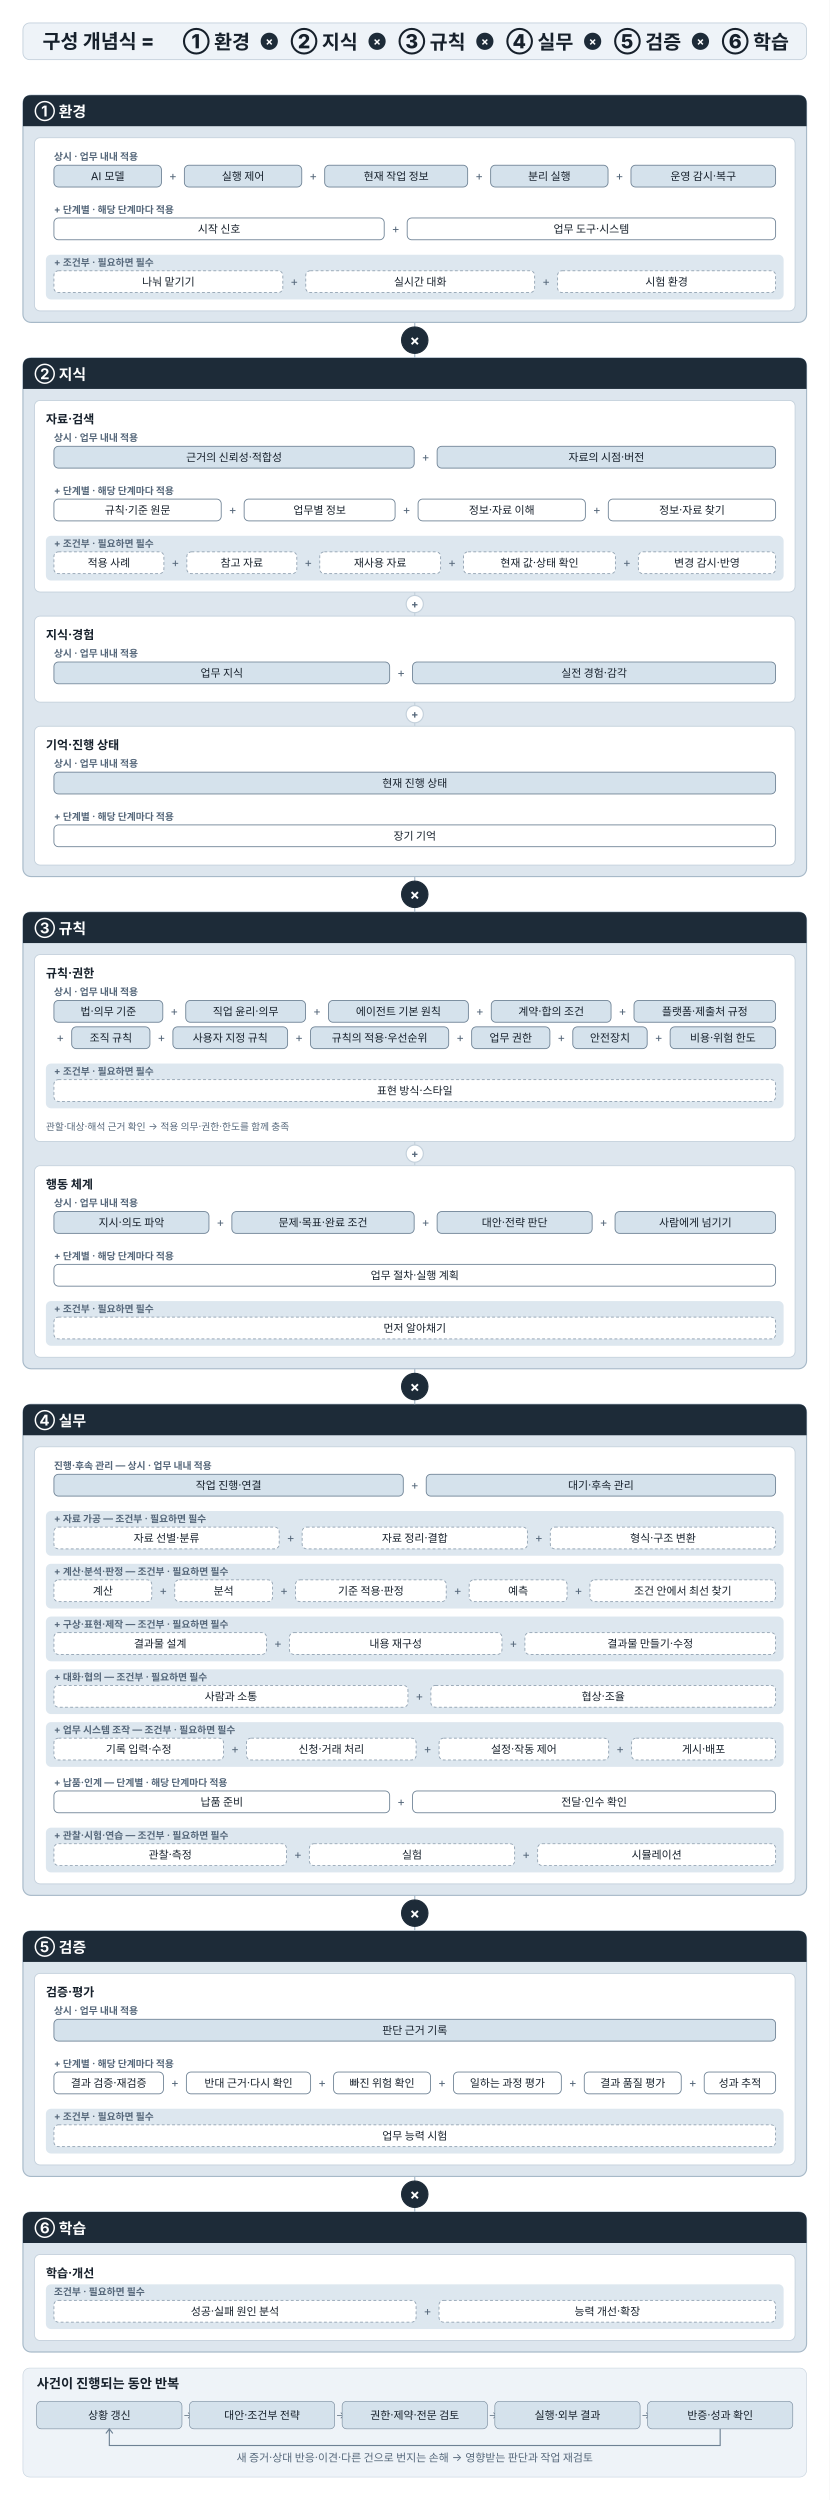
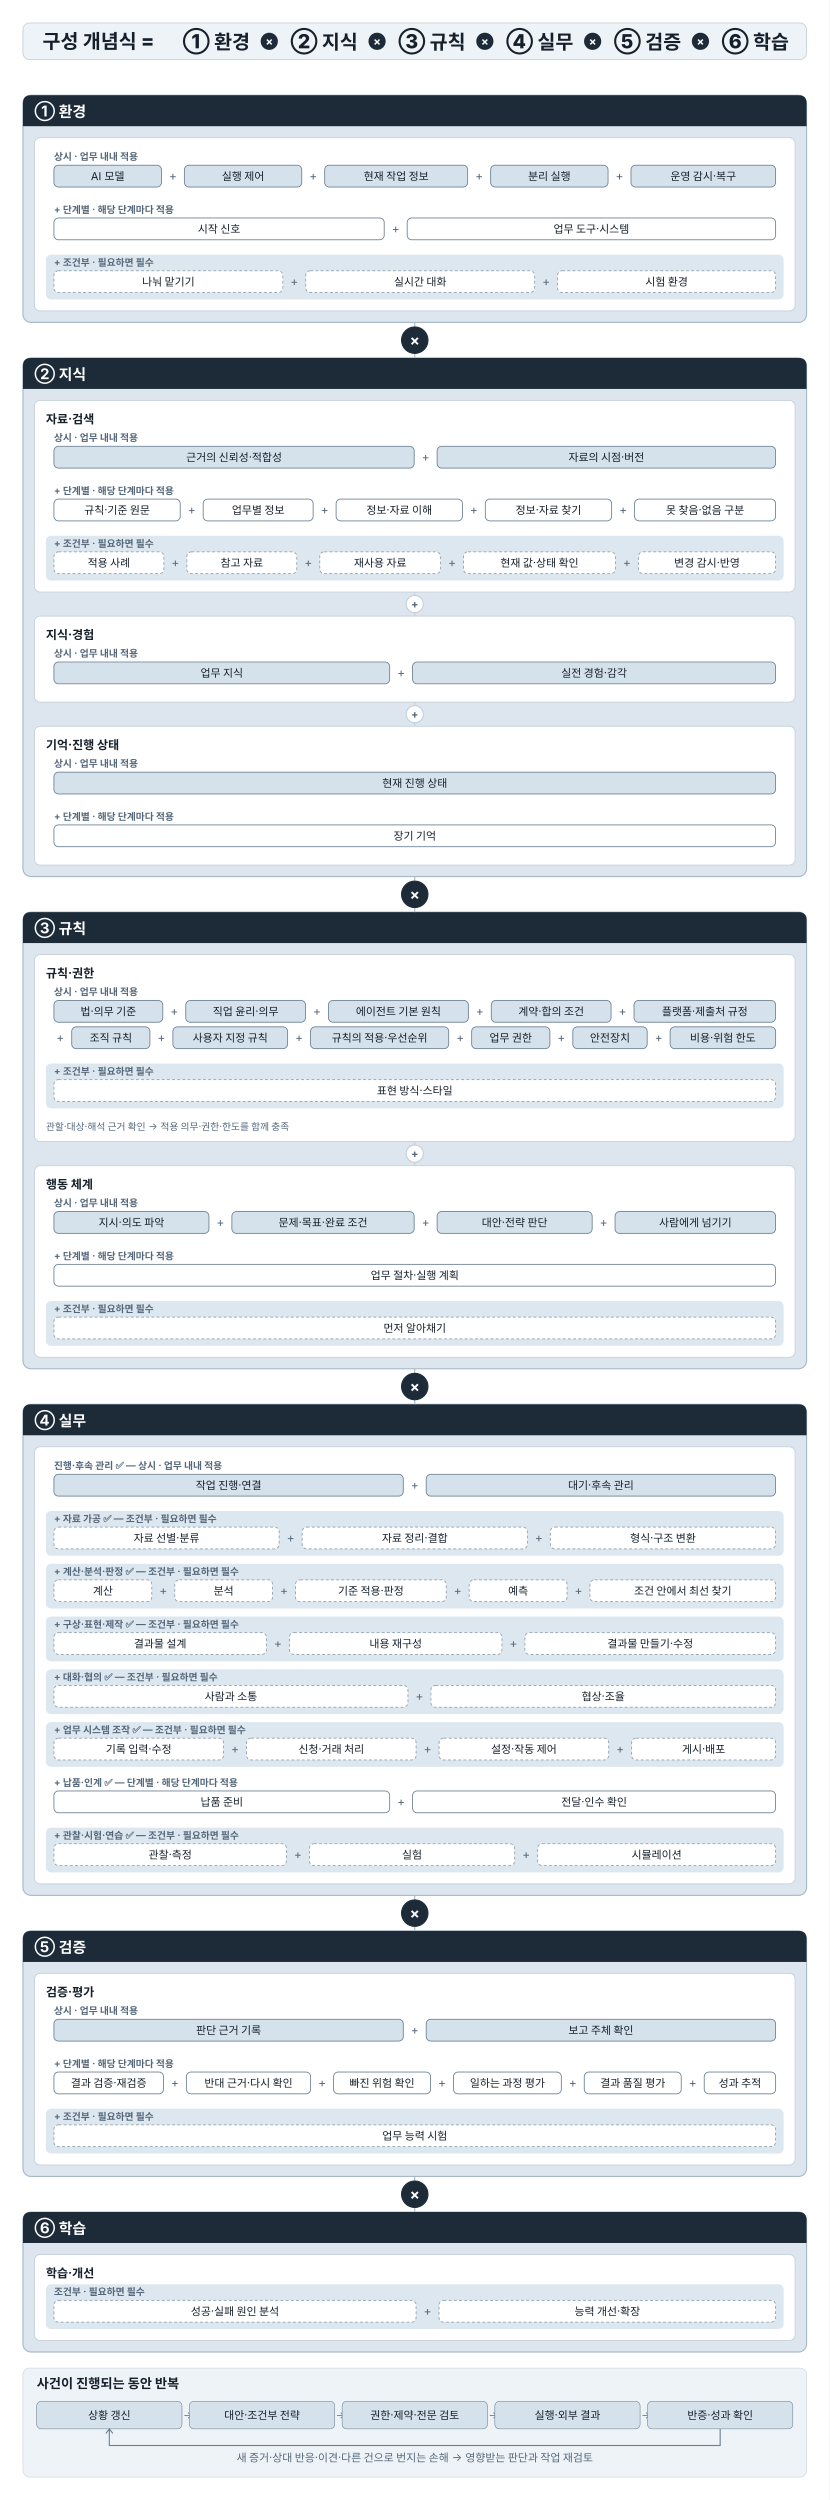
<svg xmlns="http://www.w3.org/2000/svg" viewBox="0 0 1446 4358" width="1446" height="4358" font-family="-apple-system, 'Apple SD Gothic Neo', 'Noto Sans KR', sans-serif" role="img" aria-labelledby="formula-title formula-desc">
  <rect width="1446" height="4358" fill="#ffffff" />
  <rect x="40" y="40" width="1366" height="64" rx="12" fill="#eef3f8" stroke="#c3d0db" stroke-width="1.5" />
  <text x="74.1" y="84.2" font-size="34" font-weight="800" fill="#16202b">구성 개념식  =</text>
  <text x="318.5" y="84.2" font-size="34" font-weight="800" fill="#16202b">① 환경</text>
  <circle cx="469.4" cy="72.0" r="15" fill="#1d2b38" />
  <text x="469.4" y="79.0" text-anchor="middle" font-size="20" font-weight="700" fill="#ffffff">×</text>
  <text x="506.4" y="84.2" font-size="34" font-weight="800" fill="#16202b">② 지식</text>
  <circle cx="657.3" cy="72.0" r="15" fill="#1d2b38" />
  <text x="657.3" y="79.0" text-anchor="middle" font-size="20" font-weight="700" fill="#ffffff">×</text>
  <text x="694.3" y="84.2" font-size="34" font-weight="800" fill="#16202b">③ 규칙</text>
  <circle cx="845.2" cy="72.0" r="15" fill="#1d2b38" />
  <text x="845.2" y="79.0" text-anchor="middle" font-size="20" font-weight="700" fill="#ffffff">×</text>
  <text x="882.2" y="84.2" font-size="34" font-weight="800" fill="#16202b">④ 실무</text>
  <circle cx="1033.1" cy="72.0" r="15" fill="#1d2b38" />
  <text x="1033.1" y="79.0" text-anchor="middle" font-size="20" font-weight="700" fill="#ffffff">×</text>
  <text x="1070.1" y="84.2" font-size="34" font-weight="800" fill="#16202b">⑤ 검증</text>
  <circle cx="1221.0" cy="72.0" r="15" fill="#1d2b38" />
  <text x="1221.0" y="79.0" text-anchor="middle" font-size="20" font-weight="700" fill="#ffffff">×</text>
  <text x="1258.0" y="84.2" font-size="34" font-weight="800" fill="#16202b">⑥ 학습</text>
  <rect x="40" y="166" width="1366" height="396" rx="14" fill="#dde6ee" stroke="#a7b9c8" stroke-width="2" />
  <path d="M40,220 L40,180 q0,-14 14,-14 L1392,166 q14,0 14,14 L1406,220 Z" fill="#1d2b38" />
  <text x="60" y="203.0" font-size="26" font-weight="700" fill="#ffffff">①  환경</text>
  <rect x="60" y="240" width="1326" height="302" rx="10" fill="#ffffff" stroke="#c3d0db" stroke-width="1.5" />
  <text x="94" y="279" font-size="17" font-weight="700" fill="#55677a">상시 · 업무 내내 적용</text>
  <g data-material="AI 모델" data-system="환경" data-subgroup="" data-usage="상시" data-responsibilities="M01">
    <rect x="94" y="288" width="187.42" height="38" rx="8" fill="#d5e2ec" stroke="#6d8194" stroke-width="1.5" />
    <text x="187.7" y="314.0" text-anchor="middle" font-size="19" fill="#16202b">AI 모델</text>
  </g>
  <text x="301.4" y="314.0" text-anchor="middle" font-size="21" fill="#55677a">+</text>
  <g data-material="실행 제어" data-system="환경" data-subgroup="" data-usage="상시" data-responsibilities="M02">
    <rect x="321.4" y="288" width="204.62" height="38" rx="8" fill="#d5e2ec" stroke="#6d8194" stroke-width="1.5" />
    <text x="423.7" y="314.0" text-anchor="middle" font-size="19" fill="#16202b">실행 제어</text>
  </g>
  <text x="546.0" y="314.0" text-anchor="middle" font-size="21" fill="#55677a">+</text>
  <g data-material="현재 작업 정보" data-system="환경" data-subgroup="" data-usage="상시" data-responsibilities="M05">
    <rect x="566.0" y="288" width="249.22" height="38" rx="8" fill="#d5e2ec" stroke="#6d8194" stroke-width="1.5" />
    <text x="690.6" y="314.0" text-anchor="middle" font-size="19" fill="#16202b">현재 작업 정보</text>
  </g>
  <text x="835.3" y="314.0" text-anchor="middle" font-size="21" fill="#55677a">+</text>
  <g data-material="분리 실행" data-system="환경" data-subgroup="" data-usage="상시" data-responsibilities="M10">
    <rect x="855.3" y="288" width="204.62" height="38" rx="8" fill="#d5e2ec" stroke="#6d8194" stroke-width="1.5" />
    <text x="957.6" y="314.0" text-anchor="middle" font-size="19" fill="#16202b">분리 실행</text>
  </g>
  <text x="1079.9" y="314.0" text-anchor="middle" font-size="21" fill="#55677a">+</text>
  <g data-material="운영 감시·복구" data-system="환경" data-subgroup="" data-usage="상시" data-responsibilities="M57">
    <rect x="1099.9" y="288" width="252.12" height="38" rx="8" fill="#d5e2ec" stroke="#6d8194" stroke-width="1.5" />
    <text x="1225.9" y="314.0" text-anchor="middle" font-size="19" fill="#16202b">운영 감시·복구</text>
  </g>
  <text x="94" y="371" font-size="17" font-weight="700" fill="#55677a">+ 단계별 · 해당 단계마다 적용</text>
  <g data-material="시작 신호" data-system="환경" data-subgroup="" data-usage="단계별" data-responsibilities="M06">
    <rect x="94" y="380" width="575.75" height="38" rx="8" fill="#ffffff" stroke="#6d8194" stroke-width="1.5" />
    <text x="381.9" y="406.0" text-anchor="middle" font-size="19" fill="#16202b">시작 신호</text>
  </g>
  <text x="689.8" y="406.0" text-anchor="middle" font-size="21" fill="#55677a">+</text>
  <g data-material="업무 도구·시스템" data-system="환경" data-subgroup="" data-usage="단계별" data-responsibilities="M10">
    <rect x="709.8" y="380" width="642.25" height="38" rx="8" fill="#ffffff" stroke="#6d8194" stroke-width="1.5" />
    <text x="1030.9" y="406.0" text-anchor="middle" font-size="19" fill="#16202b">업무 도구·시스템</text>
  </g>
  <rect x="80" y="444" width="1286" height="78" rx="9" fill="#dde7ef" />
  <text x="94" y="463" font-size="17" font-weight="700" fill="#55677a">+ 조건부 · 필요하면 필수</text>
  <g data-material="나눠 맡기기" data-system="환경" data-subgroup="" data-usage="조건부" data-responsibilities="M04">
    <rect x="94" y="472" width="399.0" height="38" rx="8" fill="#ffffff" stroke="#8fa0b0" stroke-width="1.5" stroke-dasharray="5 4" />
    <text x="293.5" y="498.0" text-anchor="middle" font-size="19" fill="#16202b">나눠 맡기기</text>
  </g>
  <text x="513.0" y="498.0" text-anchor="middle" font-size="21" fill="#55677a">+</text>
  <g data-material="실시간 대화" data-system="환경" data-subgroup="" data-usage="조건부" data-responsibilities="M08">
    <rect x="533.0" y="472" width="399.0" height="38" rx="8" fill="#ffffff" stroke="#8fa0b0" stroke-width="1.5" stroke-dasharray="5 4" />
    <text x="732.5" y="498.0" text-anchor="middle" font-size="19" fill="#16202b">실시간 대화</text>
  </g>
  <text x="952.0" y="498.0" text-anchor="middle" font-size="21" fill="#55677a">+</text>
  <g data-material="시험 환경" data-system="환경" data-subgroup="" data-usage="조건부" data-responsibilities="M11">
    <rect x="972.0" y="472" width="380.0" height="38" rx="8" fill="#ffffff" stroke="#8fa0b0" stroke-width="1.5" stroke-dasharray="5 4" />
    <text x="1162.0" y="498.0" text-anchor="middle" font-size="19" fill="#16202b">시험 환경</text>
  </g>
  <rect x="40" y="624" width="1366" height="904" rx="14" fill="#dde6ee" stroke="#a7b9c8" stroke-width="2" />
  <path d="M40,678 L40,638 q0,-14 14,-14 L1392,624 q14,0 14,14 L1406,678 Z" fill="#1d2b38" />
  <text x="60" y="661.0" font-size="26" font-weight="700" fill="#ffffff">②  지식</text>
  <rect x="60" y="698" width="1326" height="334" rx="10" fill="#ffffff" stroke="#c3d0db" stroke-width="1.5" />
  <text x="80" y="738" font-size="21" font-weight="700" fill="#16202b">자료·검색</text>
  <text x="94" y="769" font-size="17" font-weight="700" fill="#55677a">상시 · 업무 내내 적용</text>
  <g data-material="근거의 신뢰성·적합성" data-system="자료·검색" data-subgroup="" data-usage="상시" data-responsibilities="M18">
    <rect x="94" y="778" width="628.0" height="38" rx="8" fill="#d5e2ec" stroke="#6d8194" stroke-width="1.5" />
    <text x="408.0" y="804.0" text-anchor="middle" font-size="19" fill="#16202b">근거의 신뢰성·적합성</text>
  </g>
  <text x="742.0" y="804.0" text-anchor="middle" font-size="21" fill="#55677a">+</text>
  <g data-material="자료의 시점·버전" data-system="자료·검색" data-subgroup="" data-usage="상시" data-responsibilities="M18">
    <rect x="762.0" y="778" width="590.0" height="38" rx="8" fill="#d5e2ec" stroke="#6d8194" stroke-width="1.5" />
    <text x="1057.0" y="804.0" text-anchor="middle" font-size="19" fill="#16202b">자료의 시점·버전</text>
  </g>
  <text x="94" y="861" font-size="17" font-weight="700" fill="#55677a">+ 단계별 · 해당 단계마다 적용</text>
  <g data-material="규칙·기준 원문" data-system="자료·검색" data-subgroup="" data-usage="단계별" data-responsibilities="M12 M13">
-     <rect x="94" y="870" width="291.625" height="38" rx="8" fill="#ffffff" stroke="#6d8194" stroke-width="1.5" />
-     <text x="239.8" y="896.0" text-anchor="middle" font-size="19" fill="#16202b">규칙·기준 원문</text>
-   </g>
-   <text x="405.6" y="896.0" text-anchor="middle" font-size="21" fill="#55677a">+</text>
+     <rect x="94" y="870" width="220.18" height="38" rx="8" fill="#ffffff" stroke="#6d8194" stroke-width="1.5" />
+     <text x="204.1" y="896.0" text-anchor="middle" font-size="19" fill="#16202b">규칙·기준 원문</text>
+   </g>
+   <text x="334.2" y="896.0" text-anchor="middle" font-size="21" fill="#55677a">+</text>
  <g data-material="업무별 정보" data-system="자료·검색" data-subgroup="" data-usage="단계별" data-responsibilities="M17">
-     <rect x="425.6" y="870" width="263.125" height="38" rx="8" fill="#ffffff" stroke="#6d8194" stroke-width="1.5" />
-     <text x="557.2" y="896.0" text-anchor="middle" font-size="19" fill="#16202b">업무별 정보</text>
-   </g>
-   <text x="708.8" y="896.0" text-anchor="middle" font-size="21" fill="#55677a">+</text>
+     <rect x="354.2" y="870" width="191.68" height="38" rx="8" fill="#ffffff" stroke="#6d8194" stroke-width="1.5" />
+     <text x="450.0" y="896.0" text-anchor="middle" font-size="19" fill="#16202b">업무별 정보</text>
+   </g>
+   <text x="565.9" y="896.0" text-anchor="middle" font-size="21" fill="#55677a">+</text>
  <g data-material="정보·자료 이해" data-system="자료·검색" data-subgroup="" data-usage="단계별" data-responsibilities="M07">
-     <rect x="728.8" y="870" width="291.625" height="38" rx="8" fill="#ffffff" stroke="#6d8194" stroke-width="1.5" />
-     <text x="874.6" y="896.0" text-anchor="middle" font-size="19" fill="#16202b">정보·자료 이해</text>
-   </g>
-   <text x="1040.4" y="896.0" text-anchor="middle" font-size="21" fill="#55677a">+</text>
+     <rect x="585.9" y="870" width="220.18" height="38" rx="8" fill="#ffffff" stroke="#6d8194" stroke-width="1.5" />
+     <text x="695.9" y="896.0" text-anchor="middle" font-size="19" fill="#16202b">정보·자료 이해</text>
+   </g>
+   <text x="826.0" y="896.0" text-anchor="middle" font-size="21" fill="#55677a">+</text>
  <g data-material="정보·자료 찾기" data-system="자료·검색" data-subgroup="" data-usage="단계별" data-responsibilities="M19">
-     <rect x="1060.4" y="870" width="291.625" height="38" rx="8" fill="#ffffff" stroke="#6d8194" stroke-width="1.5" />
-     <text x="1206.2" y="896.0" text-anchor="middle" font-size="19" fill="#16202b">정보·자료 찾기</text>
+     <rect x="846.0" y="870" width="220.18" height="38" rx="8" fill="#ffffff" stroke="#6d8194" stroke-width="1.5" />
+     <text x="956.1" y="896.0" text-anchor="middle" font-size="19" fill="#16202b">정보·자료 찾기</text>
+   </g>
+   <text x="1086.2" y="896.0" text-anchor="middle" font-size="21" fill="#55677a">+</text>
+   <g data-material="못 찾음·없음 구분" data-system="자료·검색" data-subgroup="" data-usage="단계별" data-responsibilities="M19 M18">
+     <rect x="1106.2" y="870" width="245.78" height="38" rx="8" fill="#ffffff" stroke="#6d8194" stroke-width="1.5" />
+     <text x="1229.1" y="896.0" text-anchor="middle" font-size="19" fill="#16202b">못 찾음·없음 구분</text>
  </g>
  <rect x="80" y="934" width="1286" height="78" rx="9" fill="#dde7ef" />
  <text x="94" y="953" font-size="17" font-weight="700" fill="#55677a">+ 조건부 · 필요하면 필수</text>
  <g data-material="적용 사례" data-system="자료·검색" data-subgroup="" data-usage="조건부" data-responsibilities="M14">
    <rect x="94" y="962" width="191.68" height="38" rx="8" fill="#ffffff" stroke="#8fa0b0" stroke-width="1.5" stroke-dasharray="5 4" />
    <text x="189.8" y="988.0" text-anchor="middle" font-size="19" fill="#16202b">적용 사례</text>
  </g>
  <text x="305.7" y="988.0" text-anchor="middle" font-size="21" fill="#55677a">+</text>
  <g data-material="참고 자료" data-system="자료·검색" data-subgroup="" data-usage="조건부" data-responsibilities="M15">
    <rect x="325.7" y="962" width="191.68" height="38" rx="8" fill="#ffffff" stroke="#8fa0b0" stroke-width="1.5" stroke-dasharray="5 4" />
    <text x="421.5" y="988.0" text-anchor="middle" font-size="19" fill="#16202b">참고 자료</text>
  </g>
  <text x="537.4" y="988.0" text-anchor="middle" font-size="21" fill="#55677a">+</text>
  <g data-material="재사용 자료" data-system="자료·검색" data-subgroup="" data-usage="조건부" data-responsibilities="M55">
    <rect x="557.4" y="962" width="210.68" height="38" rx="8" fill="#ffffff" stroke="#8fa0b0" stroke-width="1.5" stroke-dasharray="5 4" />
    <text x="662.7" y="988.0" text-anchor="middle" font-size="19" fill="#16202b">재사용 자료</text>
  </g>
  <text x="788.0" y="988.0" text-anchor="middle" font-size="21" fill="#55677a">+</text>
  <g data-material="현재 값·상태 확인" data-system="자료·검색" data-subgroup="" data-usage="조건부" data-responsibilities="M16">
    <rect x="808.0" y="962" width="264.78" height="38" rx="8" fill="#ffffff" stroke="#8fa0b0" stroke-width="1.5" stroke-dasharray="5 4" />
    <text x="940.4" y="988.0" text-anchor="middle" font-size="19" fill="#16202b">현재 값·상태 확인</text>
  </g>
  <text x="1092.8" y="988.0" text-anchor="middle" font-size="21" fill="#55677a">+</text>
  <g data-material="변경 감시·반영" data-system="자료·검색" data-subgroup="" data-usage="조건부" data-responsibilities="M20">
    <rect x="1112.8" y="962" width="239.18" height="38" rx="8" fill="#ffffff" stroke="#8fa0b0" stroke-width="1.5" stroke-dasharray="5 4" />
    <text x="1232.4" y="988.0" text-anchor="middle" font-size="19" fill="#16202b">변경 감시·반영</text>
  </g>
  <path d="M723.0,1032 L723.0,1074" stroke="#c3d0db" stroke-width="2" />
  <circle cx="723.0" cy="1053.0" r="15" fill="#ffffff" stroke="#c3d0db" stroke-width="2" />
  <text x="723.0" y="1059.7" text-anchor="middle" font-size="19" font-weight="700" fill="#55677a">+</text>
  <rect x="60" y="1074" width="1326" height="150" rx="10" fill="#ffffff" stroke="#c3d0db" stroke-width="1.5" />
  <text x="80" y="1114" font-size="21" font-weight="700" fill="#16202b">지식·경험</text>
  <text x="94" y="1145" font-size="17" font-weight="700" fill="#55677a">상시 · 업무 내내 적용</text>
  <g data-material="업무 지식" data-system="지식·경험" data-subgroup="" data-usage="상시" data-responsibilities="M21">
    <rect x="94" y="1154" width="585.25" height="38" rx="8" fill="#d5e2ec" stroke="#6d8194" stroke-width="1.5" />
    <text x="386.6" y="1180.0" text-anchor="middle" font-size="19" fill="#16202b">업무 지식</text>
  </g>
  <text x="699.2" y="1180.0" text-anchor="middle" font-size="21" fill="#55677a">+</text>
  <g data-material="실전 경험·감각" data-system="지식·경험" data-subgroup="" data-usage="상시" data-responsibilities="M22">
    <rect x="719.2" y="1154" width="632.75" height="38" rx="8" fill="#d5e2ec" stroke="#6d8194" stroke-width="1.5" />
    <text x="1035.6" y="1180.0" text-anchor="middle" font-size="19" fill="#16202b">실전 경험·감각</text>
  </g>
  <path d="M723.0,1224 L723.0,1266" stroke="#c3d0db" stroke-width="2" />
  <circle cx="723.0" cy="1245.0" r="15" fill="#ffffff" stroke="#c3d0db" stroke-width="2" />
  <text x="723.0" y="1251.7" text-anchor="middle" font-size="19" font-weight="700" fill="#55677a">+</text>
  <rect x="60" y="1266" width="1326" height="242" rx="10" fill="#ffffff" stroke="#c3d0db" stroke-width="1.5" />
  <text x="80" y="1306" font-size="21" font-weight="700" fill="#16202b">기억·진행 상태</text>
  <text x="94" y="1337" font-size="17" font-weight="700" fill="#55677a">상시 · 업무 내내 적용</text>
  <g data-material="현재 진행 상태" data-system="기억·진행 상태" data-subgroup="" data-usage="상시" data-responsibilities="M03 M25">
    <rect x="94" y="1346" width="1258.0" height="38" rx="8" fill="#d5e2ec" stroke="#6d8194" stroke-width="1.5" />
    <text x="723.0" y="1372.0" text-anchor="middle" font-size="19" fill="#16202b">현재 진행 상태</text>
  </g>
  <text x="94" y="1429" font-size="17" font-weight="700" fill="#55677a">+ 단계별 · 해당 단계마다 적용</text>
  <g data-material="장기 기억" data-system="기억·진행 상태" data-subgroup="" data-usage="단계별" data-responsibilities="M24">
    <rect x="94" y="1438" width="1258.0" height="38" rx="8" fill="#ffffff" stroke="#6d8194" stroke-width="1.5" />
    <text x="723.0" y="1464.0" text-anchor="middle" font-size="19" fill="#16202b">장기 기억</text>
  </g>
  <rect x="40" y="1590" width="1366" height="796" rx="14" fill="#dde6ee" stroke="#a7b9c8" stroke-width="2" />
  <path d="M40,1644 L40,1604 q0,-14 14,-14 L1392,1590 q14,0 14,14 L1406,1644 Z" fill="#1d2b38" />
  <text x="60" y="1627.0" font-size="26" font-weight="700" fill="#ffffff">③  규칙</text>
  <rect x="60" y="1664" width="1326" height="326" rx="10" fill="#ffffff" stroke="#c3d0db" stroke-width="1.5" />
  <text x="80" y="1704" font-size="21" font-weight="700" fill="#16202b">규칙·권한</text>
  <text x="94" y="1735" font-size="17" font-weight="700" fill="#55677a">상시 · 업무 내내 적용</text>
  <g data-material="법·의무 기준" data-system="규칙·권한" data-subgroup="" data-usage="상시" data-responsibilities="M27">
    <rect x="94" y="1744" width="189.78" height="38" rx="8" fill="#d5e2ec" stroke="#6d8194" stroke-width="1.5" />
    <text x="188.9" y="1770.0" text-anchor="middle" font-size="19" fill="#16202b">법·의무 기준</text>
  </g>
  <text x="303.8" y="1770.0" text-anchor="middle" font-size="21" fill="#55677a">+</text>
  <g data-material="직업 윤리·의무" data-system="규칙·권한" data-subgroup="" data-usage="상시" data-responsibilities="M27">
    <rect x="323.8" y="1744" width="208.78" height="38" rx="8" fill="#d5e2ec" stroke="#6d8194" stroke-width="1.5" />
    <text x="428.2" y="1770.0" text-anchor="middle" font-size="19" fill="#16202b">직업 윤리·의무</text>
  </g>
  <text x="552.6" y="1770.0" text-anchor="middle" font-size="21" fill="#55677a">+</text>
  <g data-material="에이전트 기본 원칙" data-system="규칙·권한" data-subgroup="" data-usage="상시" data-responsibilities="M26">
    <rect x="572.6" y="1744" width="243.88" height="38" rx="8" fill="#d5e2ec" stroke="#6d8194" stroke-width="1.5" />
    <text x="694.5" y="1770.0" text-anchor="middle" font-size="19" fill="#16202b">에이전트 기본 원칙</text>
  </g>
  <text x="836.4" y="1770.0" text-anchor="middle" font-size="21" fill="#55677a">+</text>
  <g data-material="계약·합의 조건" data-system="규칙·권한" data-subgroup="" data-usage="상시" data-responsibilities="M28">
    <rect x="856.4" y="1744" width="208.78" height="38" rx="8" fill="#d5e2ec" stroke="#6d8194" stroke-width="1.5" />
    <text x="960.8" y="1770.0" text-anchor="middle" font-size="19" fill="#16202b">계약·합의 조건</text>
  </g>
  <text x="1085.2" y="1770.0" text-anchor="middle" font-size="21" fill="#55677a">+</text>
  <g data-material="플랫폼·제출처 규정" data-system="규칙·권한" data-subgroup="" data-usage="상시" data-responsibilities="M28">
    <rect x="1105.2" y="1744" width="246.78" height="38" rx="8" fill="#d5e2ec" stroke="#6d8194" stroke-width="1.5" />
    <text x="1228.6" y="1770.0" text-anchor="middle" font-size="19" fill="#16202b">플랫폼·제출처 규정</text>
  </g>
  <text x="105.0" y="1816.0" text-anchor="middle" font-size="21" fill="#55677a">+</text>
  <g data-material="조직 규칙" data-system="규칙·권한" data-subgroup="" data-usage="상시" data-responsibilities="M29">
    <rect x="125" y="1790" width="136.35" height="38" rx="8" fill="#d5e2ec" stroke="#6d8194" stroke-width="1.5" />
    <text x="193.2" y="1816.0" text-anchor="middle" font-size="19" fill="#16202b">조직 규칙</text>
  </g>
  <text x="281.4" y="1816.0" text-anchor="middle" font-size="21" fill="#55677a">+</text>
  <g data-material="사용자 지정 규칙" data-system="규칙·권한" data-subgroup="" data-usage="상시" data-responsibilities="M30">
    <rect x="301.4" y="1790" width="199.95" height="38" rx="8" fill="#d5e2ec" stroke="#6d8194" stroke-width="1.5" />
    <text x="401.3" y="1816.0" text-anchor="middle" font-size="19" fill="#16202b">사용자 지정 규칙</text>
  </g>
  <text x="521.3" y="1816.0" text-anchor="middle" font-size="21" fill="#55677a">+</text>
  <g data-material="규칙의 적용·우선순위" data-system="규칙·권한" data-subgroup="" data-usage="상시" data-responsibilities="M26">
    <rect x="541.3" y="1790" width="240.85" height="38" rx="8" fill="#d5e2ec" stroke="#6d8194" stroke-width="1.5" />
    <text x="661.7" y="1816.0" text-anchor="middle" font-size="19" fill="#16202b">규칙의 적용·우선순위</text>
  </g>
  <text x="802.2" y="1816.0" text-anchor="middle" font-size="21" fill="#55677a">+</text>
  <g data-material="업무 권한" data-system="규칙·권한" data-subgroup="" data-usage="상시" data-responsibilities="M31">
    <rect x="822.2" y="1790" width="136.35" height="38" rx="8" fill="#d5e2ec" stroke="#6d8194" stroke-width="1.5" />
    <text x="890.3" y="1816.0" text-anchor="middle" font-size="19" fill="#16202b">업무 권한</text>
  </g>
  <text x="978.5" y="1816.0" text-anchor="middle" font-size="21" fill="#55677a">+</text>
  <g data-material="안전장치" data-system="규칙·권한" data-subgroup="" data-usage="상시" data-responsibilities="M32">
    <rect x="998.5" y="1790" width="129.65" height="38" rx="8" fill="#d5e2ec" stroke="#6d8194" stroke-width="1.5" />
    <text x="1063.3" y="1816.0" text-anchor="middle" font-size="19" fill="#16202b">안전장치</text>
  </g>
  <text x="1148.2" y="1816.0" text-anchor="middle" font-size="21" fill="#55677a">+</text>
  <g data-material="비용·위험 한도" data-system="규칙·권한" data-subgroup="" data-usage="상시" data-responsibilities="M33">
    <rect x="1168.2" y="1790" width="183.85" height="38" rx="8" fill="#d5e2ec" stroke="#6d8194" stroke-width="1.5" />
    <text x="1260.1" y="1816.0" text-anchor="middle" font-size="19" fill="#16202b">비용·위험 한도</text>
  </g>
  <rect x="80" y="1854" width="1286" height="78" rx="9" fill="#dde7ef" />
  <text x="94" y="1873" font-size="17" font-weight="700" fill="#55677a">+ 조건부 · 필요하면 필수</text>
  <g data-material="표현 방식·스타일" data-system="규칙·권한" data-subgroup="" data-usage="조건부" data-responsibilities="M23">
    <rect x="94" y="1882" width="1258.0" height="38" rx="8" fill="#ffffff" stroke="#8fa0b0" stroke-width="1.5" stroke-dasharray="5 4" />
    <text x="723.0" y="1908.0" text-anchor="middle" font-size="19" fill="#16202b">표현 방식·스타일</text>
  </g>
  <text x="80" y="1970" font-size="17" fill="#55677a">관할·대상·해석 근거 확인 → 적용 의무·권한·한도를 함께 충족</text>
  <path d="M723.0,1990 L723.0,2032" stroke="#c3d0db" stroke-width="2" />
  <circle cx="723.0" cy="2011.0" r="15" fill="#ffffff" stroke="#c3d0db" stroke-width="2" />
  <text x="723.0" y="2017.7" text-anchor="middle" font-size="19" font-weight="700" fill="#55677a">+</text>
  <rect x="60" y="2032" width="1326" height="334" rx="10" fill="#ffffff" stroke="#c3d0db" stroke-width="1.5" />
  <text x="80" y="2072" font-size="21" font-weight="700" fill="#16202b">행동 체계</text>
  <text x="94" y="2103" font-size="17" font-weight="700" fill="#55677a">상시 · 업무 내내 적용</text>
  <g data-material="지시·의도 파악" data-system="행동 체계" data-subgroup="" data-usage="상시" data-responsibilities="M34">
    <rect x="94" y="2112" width="270.25" height="38" rx="8" fill="#d5e2ec" stroke="#6d8194" stroke-width="1.5" />
    <text x="229.1" y="2138.0" text-anchor="middle" font-size="19" fill="#16202b">지시·의도 파악</text>
  </g>
  <text x="384.2" y="2138.0" text-anchor="middle" font-size="21" fill="#55677a">+</text>
  <g data-material="문제·목표·완료 조건" data-system="행동 체계" data-subgroup="" data-usage="상시" data-responsibilities="M34 M36">
    <rect x="404.2" y="2112" width="317.75" height="38" rx="8" fill="#d5e2ec" stroke="#6d8194" stroke-width="1.5" />
    <text x="563.1" y="2138.0" text-anchor="middle" font-size="19" fill="#16202b">문제·목표·완료 조건</text>
  </g>
  <text x="742.0" y="2138.0" text-anchor="middle" font-size="21" fill="#55677a">+</text>
  <g data-material="대안·전략 판단" data-system="행동 체계" data-subgroup="" data-usage="상시" data-responsibilities="M34">
    <rect x="762.0" y="2112" width="270.25" height="38" rx="8" fill="#d5e2ec" stroke="#6d8194" stroke-width="1.5" />
    <text x="897.1" y="2138.0" text-anchor="middle" font-size="19" fill="#16202b">대안·전략 판단</text>
  </g>
  <text x="1052.2" y="2138.0" text-anchor="middle" font-size="21" fill="#55677a">+</text>
  <g data-material="사람에게 넘기기" data-system="행동 체계" data-subgroup="" data-usage="상시" data-responsibilities="M39">
    <rect x="1072.2" y="2112" width="279.75" height="38" rx="8" fill="#d5e2ec" stroke="#6d8194" stroke-width="1.5" />
    <text x="1212.1" y="2138.0" text-anchor="middle" font-size="19" fill="#16202b">사람에게 넘기기</text>
  </g>
  <text x="94" y="2195" font-size="17" font-weight="700" fill="#55677a">+ 단계별 · 해당 단계마다 적용</text>
  <g data-material="업무 절차·실행 계획" data-system="행동 체계" data-subgroup="" data-usage="단계별" data-responsibilities="M35">
    <rect x="94" y="2204" width="1258.0" height="38" rx="8" fill="#ffffff" stroke="#6d8194" stroke-width="1.5" />
    <text x="723.0" y="2230.0" text-anchor="middle" font-size="19" fill="#16202b">업무 절차·실행 계획</text>
  </g>
  <rect x="80" y="2268" width="1286" height="78" rx="9" fill="#dde7ef" />
  <text x="94" y="2287" font-size="17" font-weight="700" fill="#55677a">+ 조건부 · 필요하면 필수</text>
  <g data-material="먼저 알아채기" data-system="행동 체계" data-subgroup="" data-usage="조건부" data-responsibilities="M37">
    <rect x="94" y="2296" width="1258.0" height="38" rx="8" fill="#ffffff" stroke="#8fa0b0" stroke-width="1.5" stroke-dasharray="5 4" />
    <text x="723.0" y="2322.0" text-anchor="middle" font-size="19" fill="#16202b">먼저 알아채기</text>
  </g>
  <rect x="40" y="2448" width="1366" height="856" rx="14" fill="#dde6ee" stroke="#a7b9c8" stroke-width="2" />
  <path d="M40,2502 L40,2462 q0,-14 14,-14 L1392,2448 q14,0 14,14 L1406,2502 Z" fill="#1d2b38" />
  <text x="60" y="2485.0" font-size="26" font-weight="700" fill="#ffffff">④  실무</text>
  <rect x="60" y="2522" width="1326" height="762" rx="10" fill="#ffffff" stroke="#c3d0db" stroke-width="1.5" />
-   <text x="94" y="2561" font-size="17" font-weight="700" fill="#55677a">진행·후속 관리 — 상시 · 업무 내내 적용</text>
-   <g data-material="작업 진행·연결" data-system="실무" data-subgroup="진행·후속 관리" data-usage="상시" data-responsibilities="M41">
+   <text x="94" y="2561" font-size="17" font-weight="700" fill="#55677a">진행·후속 관리 ✅ — 상시 · 업무 내내 적용</text>
+   <g data-material="작업 진행·연결" data-system="실무" data-subgroup="진행·후속 관리 ✅" data-usage="상시" data-responsibilities="M41">
    <rect x="94" y="2570" width="609.0" height="38" rx="8" fill="#d5e2ec" stroke="#6d8194" stroke-width="1.5" />
    <text x="398.5" y="2596.0" text-anchor="middle" font-size="19" fill="#16202b">작업 진행·연결</text>
  </g>
  <text x="723.0" y="2596.0" text-anchor="middle" font-size="21" fill="#55677a">+</text>
-   <g data-material="대기·후속 관리" data-system="실무" data-subgroup="진행·후속 관리" data-usage="상시" data-responsibilities="M41">
+   <g data-material="대기·후속 관리" data-system="실무" data-subgroup="진행·후속 관리 ✅" data-usage="상시" data-responsibilities="M41">
    <rect x="743.0" y="2570" width="609.0" height="38" rx="8" fill="#d5e2ec" stroke="#6d8194" stroke-width="1.5" />
    <text x="1047.5" y="2596.0" text-anchor="middle" font-size="19" fill="#16202b">대기·후속 관리</text>
  </g>
  <rect x="80" y="2634" width="1286" height="78" rx="9" fill="#dde7ef" />
-   <text x="94" y="2653" font-size="17" font-weight="700" fill="#55677a">+ 자료 가공 — 조건부 · 필요하면 필수</text>
-   <g data-material="자료 선별·분류" data-system="실무" data-subgroup="자료 가공" data-usage="조건부" data-responsibilities="M52">
+   <text x="94" y="2653" font-size="17" font-weight="700" fill="#55677a">+ 자료 가공 ✅ — 조건부 · 필요하면 필수</text>
+   <g data-material="자료 선별·분류" data-system="실무" data-subgroup="자료 가공 ✅" data-usage="조건부" data-responsibilities="M52">
    <rect x="94" y="2662" width="392.667" height="38" rx="8" fill="#ffffff" stroke="#8fa0b0" stroke-width="1.5" stroke-dasharray="5 4" />
    <text x="290.3" y="2688.0" text-anchor="middle" font-size="19" fill="#16202b">자료 선별·분류</text>
  </g>
  <text x="506.7" y="2688.0" text-anchor="middle" font-size="21" fill="#55677a">+</text>
-   <g data-material="자료 정리·결합" data-system="실무" data-subgroup="자료 가공" data-usage="조건부" data-responsibilities="M52">
+   <g data-material="자료 정리·결합" data-system="실무" data-subgroup="자료 가공 ✅" data-usage="조건부" data-responsibilities="M52">
    <rect x="526.7" y="2662" width="392.667" height="38" rx="8" fill="#ffffff" stroke="#8fa0b0" stroke-width="1.5" stroke-dasharray="5 4" />
    <text x="723.0" y="2688.0" text-anchor="middle" font-size="19" fill="#16202b">자료 정리·결합</text>
  </g>
  <text x="939.3" y="2688.0" text-anchor="middle" font-size="21" fill="#55677a">+</text>
-   <g data-material="형식·구조 변환" data-system="실무" data-subgroup="자료 가공" data-usage="조건부" data-responsibilities="M52 M09">
+   <g data-material="형식·구조 변환" data-system="실무" data-subgroup="자료 가공 ✅" data-usage="조건부" data-responsibilities="M52 M09">
    <rect x="959.3" y="2662" width="392.667" height="38" rx="8" fill="#ffffff" stroke="#8fa0b0" stroke-width="1.5" stroke-dasharray="5 4" />
    <text x="1155.7" y="2688.0" text-anchor="middle" font-size="19" fill="#16202b">형식·구조 변환</text>
  </g>
  <rect x="80" y="2726" width="1286" height="78" rx="9" fill="#dde7ef" />
-   <text x="94" y="2745" font-size="17" font-weight="700" fill="#55677a">+ 계산·분석·판정 — 조건부 · 필요하면 필수</text>
-   <g data-material="계산" data-system="실무" data-subgroup="계산·분석·판정" data-usage="조건부" data-responsibilities="M53">
+   <text x="94" y="2745" font-size="17" font-weight="700" fill="#55677a">+ 계산·분석·판정 ✅ — 조건부 · 필요하면 필수</text>
+   <g data-material="계산" data-system="실무" data-subgroup="계산·분석·판정 ✅" data-usage="조건부" data-responsibilities="M53">
    <rect x="94" y="2754" width="170.56" height="38" rx="8" fill="#ffffff" stroke="#8fa0b0" stroke-width="1.5" stroke-dasharray="5 4" />
    <text x="179.3" y="2780.0" text-anchor="middle" font-size="19" fill="#16202b">계산</text>
  </g>
  <text x="284.6" y="2780.0" text-anchor="middle" font-size="21" fill="#55677a">+</text>
-   <g data-material="분석" data-system="실무" data-subgroup="계산·분석·판정" data-usage="조건부" data-responsibilities="M53">
+   <g data-material="분석" data-system="실무" data-subgroup="계산·분석·판정 ✅" data-usage="조건부" data-responsibilities="M53">
    <rect x="304.6" y="2754" width="170.56" height="38" rx="8" fill="#ffffff" stroke="#8fa0b0" stroke-width="1.5" stroke-dasharray="5 4" />
    <text x="389.8" y="2780.0" text-anchor="middle" font-size="19" fill="#16202b">분석</text>
  </g>
  <text x="495.1" y="2780.0" text-anchor="middle" font-size="21" fill="#55677a">+</text>
-   <g data-material="기준 적용·판정" data-system="실무" data-subgroup="계산·분석·판정" data-usage="조건부" data-responsibilities="M18 M21 M34">
+   <g data-material="기준 적용·판정" data-system="실무" data-subgroup="계산·분석·판정 ✅" data-usage="조건부" data-responsibilities="M18 M21 M34">
    <rect x="515.1" y="2754" width="262.76" height="38" rx="8" fill="#ffffff" stroke="#8fa0b0" stroke-width="1.5" stroke-dasharray="5 4" />
    <text x="646.5" y="2780.0" text-anchor="middle" font-size="19" fill="#16202b">기준 적용·판정</text>
  </g>
  <text x="797.9" y="2780.0" text-anchor="middle" font-size="21" fill="#55677a">+</text>
-   <g data-material="예측" data-system="실무" data-subgroup="계산·분석·판정" data-usage="조건부" data-responsibilities="M53">
+   <g data-material="예측" data-system="실무" data-subgroup="계산·분석·판정 ✅" data-usage="조건부" data-responsibilities="M53">
    <rect x="817.9" y="2754" width="170.56" height="38" rx="8" fill="#ffffff" stroke="#8fa0b0" stroke-width="1.5" stroke-dasharray="5 4" />
    <text x="903.2" y="2780.0" text-anchor="middle" font-size="19" fill="#16202b">예측</text>
  </g>
  <text x="1008.4" y="2780.0" text-anchor="middle" font-size="21" fill="#55677a">+</text>
-   <g data-material="조건 안에서 최선 찾기" data-system="실무" data-subgroup="계산·분석·판정" data-usage="조건부" data-responsibilities="M53">
+   <g data-material="조건 안에서 최선 찾기" data-system="실무" data-subgroup="계산·분석·판정 ✅" data-usage="조건부" data-responsibilities="M53">
    <rect x="1028.4" y="2754" width="323.56" height="38" rx="8" fill="#ffffff" stroke="#8fa0b0" stroke-width="1.5" stroke-dasharray="5 4" />
    <text x="1190.2" y="2780.0" text-anchor="middle" font-size="19" fill="#16202b">조건 안에서 최선 찾기</text>
  </g>
  <rect x="80" y="2818" width="1286" height="78" rx="9" fill="#dde7ef" />
-   <text x="94" y="2837" font-size="17" font-weight="700" fill="#55677a">+ 구상·표현·제작 — 조건부 · 필요하면 필수</text>
-   <g data-material="결과물 설계" data-system="실무" data-subgroup="구상·표현·제작" data-usage="조건부" data-responsibilities="M35 M09">
+   <text x="94" y="2837" font-size="17" font-weight="700" fill="#55677a">+ 구상·표현·제작 ✅ — 조건부 · 필요하면 필수</text>
+   <g data-material="결과물 설계" data-system="실무" data-subgroup="구상·표현·제작 ✅" data-usage="조건부" data-responsibilities="M35 M09">
    <rect x="94" y="2846" width="370.5" height="38" rx="8" fill="#ffffff" stroke="#8fa0b0" stroke-width="1.5" stroke-dasharray="5 4" />
    <text x="279.2" y="2872.0" text-anchor="middle" font-size="19" fill="#16202b">결과물 설계</text>
  </g>
  <text x="484.5" y="2872.0" text-anchor="middle" font-size="21" fill="#55677a">+</text>
-   <g data-material="내용 재구성" data-system="실무" data-subgroup="구상·표현·제작" data-usage="조건부" data-responsibilities="M09 M38">
+   <g data-material="내용 재구성" data-system="실무" data-subgroup="구상·표현·제작 ✅" data-usage="조건부" data-responsibilities="M09 M38">
    <rect x="504.5" y="2846" width="370.5" height="38" rx="8" fill="#ffffff" stroke="#8fa0b0" stroke-width="1.5" stroke-dasharray="5 4" />
    <text x="689.8" y="2872.0" text-anchor="middle" font-size="19" fill="#16202b">내용 재구성</text>
  </g>
  <text x="895.0" y="2872.0" text-anchor="middle" font-size="21" fill="#55677a">+</text>
-   <g data-material="결과물 만들기·수정" data-system="실무" data-subgroup="구상·표현·제작" data-usage="조건부" data-responsibilities="M09">
+   <g data-material="결과물 만들기·수정" data-system="실무" data-subgroup="구상·표현·제작 ✅" data-usage="조건부" data-responsibilities="M09">
    <rect x="915.0" y="2846" width="437.0" height="38" rx="8" fill="#ffffff" stroke="#8fa0b0" stroke-width="1.5" stroke-dasharray="5 4" />
    <text x="1133.5" y="2872.0" text-anchor="middle" font-size="19" fill="#16202b">결과물 만들기·수정</text>
  </g>
  <rect x="80" y="2910" width="1286" height="78" rx="9" fill="#dde7ef" />
-   <text x="94" y="2929" font-size="17" font-weight="700" fill="#55677a">+ 대화·협의 — 조건부 · 필요하면 필수</text>
-   <g data-material="사람과 소통" data-system="실무" data-subgroup="대화·협의" data-usage="조건부" data-responsibilities="M38">
+   <text x="94" y="2929" font-size="17" font-weight="700" fill="#55677a">+ 대화·협의 ✅ — 조건부 · 필요하면 필수</text>
+   <g data-material="사람과 소통" data-system="실무" data-subgroup="대화·협의 ✅" data-usage="조건부" data-responsibilities="M38">
    <rect x="94" y="2938" width="617.1" height="38" rx="8" fill="#ffffff" stroke="#8fa0b0" stroke-width="1.5" stroke-dasharray="5 4" />
    <text x="402.6" y="2964.0" text-anchor="middle" font-size="19" fill="#16202b">사람과 소통</text>
  </g>
  <text x="731.1" y="2964.0" text-anchor="middle" font-size="21" fill="#55677a">+</text>
-   <g data-material="협상·조율" data-system="실무" data-subgroup="대화·협의" data-usage="조건부" data-responsibilities="M38">
+   <g data-material="협상·조율" data-system="실무" data-subgroup="대화·협의 ✅" data-usage="조건부" data-responsibilities="M38">
    <rect x="751.1" y="2938" width="600.9" height="38" rx="8" fill="#ffffff" stroke="#8fa0b0" stroke-width="1.5" stroke-dasharray="5 4" />
    <text x="1051.5" y="2964.0" text-anchor="middle" font-size="19" fill="#16202b">협상·조율</text>
  </g>
  <rect x="80" y="3002" width="1286" height="78" rx="9" fill="#dde7ef" />
-   <text x="94" y="3021" font-size="17" font-weight="700" fill="#55677a">+ 업무 시스템 조작 — 조건부 · 필요하면 필수</text>
-   <g data-material="기록 입력·수정" data-system="실무" data-subgroup="업무 시스템 조작" data-usage="조건부" data-responsibilities="M56">
+   <text x="94" y="3021" font-size="17" font-weight="700" fill="#55677a">+ 업무 시스템 조작 ✅ — 조건부 · 필요하면 필수</text>
+   <g data-material="기록 입력·수정" data-system="실무" data-subgroup="업무 시스템 조작 ✅" data-usage="조건부" data-responsibilities="M56">
    <rect x="94" y="3030" width="295.675" height="38" rx="8" fill="#ffffff" stroke="#8fa0b0" stroke-width="1.5" stroke-dasharray="5 4" />
    <text x="241.8" y="3056.0" text-anchor="middle" font-size="19" fill="#16202b">기록 입력·수정</text>
  </g>
  <text x="409.7" y="3056.0" text-anchor="middle" font-size="21" fill="#55677a">+</text>
-   <g data-material="신청·거래 처리" data-system="실무" data-subgroup="업무 시스템 조작" data-usage="조건부" data-responsibilities="M56">
+   <g data-material="신청·거래 처리" data-system="실무" data-subgroup="업무 시스템 조작 ✅" data-usage="조건부" data-responsibilities="M56">
    <rect x="429.7" y="3030" width="295.675" height="38" rx="8" fill="#ffffff" stroke="#8fa0b0" stroke-width="1.5" stroke-dasharray="5 4" />
    <text x="577.5" y="3056.0" text-anchor="middle" font-size="19" fill="#16202b">신청·거래 처리</text>
  </g>
  <text x="745.4" y="3056.0" text-anchor="middle" font-size="21" fill="#55677a">+</text>
-   <g data-material="설정·작동 제어" data-system="실무" data-subgroup="업무 시스템 조작" data-usage="조건부" data-responsibilities="M56">
+   <g data-material="설정·작동 제어" data-system="실무" data-subgroup="업무 시스템 조작 ✅" data-usage="조건부" data-responsibilities="M56">
    <rect x="765.4" y="3030" width="295.675" height="38" rx="8" fill="#ffffff" stroke="#8fa0b0" stroke-width="1.5" stroke-dasharray="5 4" />
    <text x="913.2" y="3056.0" text-anchor="middle" font-size="19" fill="#16202b">설정·작동 제어</text>
  </g>
  <text x="1081.0" y="3056.0" text-anchor="middle" font-size="21" fill="#55677a">+</text>
-   <g data-material="게시·배포" data-system="실무" data-subgroup="업무 시스템 조작" data-usage="조건부" data-responsibilities="M56">
+   <g data-material="게시·배포" data-system="실무" data-subgroup="업무 시스템 조작 ✅" data-usage="조건부" data-responsibilities="M56">
    <rect x="1101.0" y="3030" width="250.975" height="38" rx="8" fill="#ffffff" stroke="#8fa0b0" stroke-width="1.5" stroke-dasharray="5 4" />
    <text x="1226.5" y="3056.0" text-anchor="middle" font-size="19" fill="#16202b">게시·배포</text>
  </g>
-   <text x="94" y="3113" font-size="17" font-weight="700" fill="#55677a">+ 납품·인계 — 단계별 · 해당 단계마다 적용</text>
-   <g data-material="납품 준비" data-system="실무" data-subgroup="납품·인계" data-usage="단계별" data-responsibilities="M40">
+   <text x="94" y="3113" font-size="17" font-weight="700" fill="#55677a">+ 납품·인계 ✅ — 단계별 · 해당 단계마다 적용</text>
+   <g data-material="납품 준비" data-system="실무" data-subgroup="납품·인계 ✅" data-usage="단계별" data-responsibilities="M40">
    <rect x="94" y="3122" width="585.25" height="38" rx="8" fill="#ffffff" stroke="#6d8194" stroke-width="1.5" />
    <text x="386.6" y="3148.0" text-anchor="middle" font-size="19" fill="#16202b">납품 준비</text>
  </g>
  <text x="699.2" y="3148.0" text-anchor="middle" font-size="21" fill="#55677a">+</text>
-   <g data-material="전달·인수 확인" data-system="실무" data-subgroup="납품·인계" data-usage="단계별" data-responsibilities="M40">
+   <g data-material="전달·인수 확인" data-system="실무" data-subgroup="납품·인계 ✅" data-usage="단계별" data-responsibilities="M40">
    <rect x="719.2" y="3122" width="632.75" height="38" rx="8" fill="#ffffff" stroke="#6d8194" stroke-width="1.5" />
    <text x="1035.6" y="3148.0" text-anchor="middle" font-size="19" fill="#16202b">전달·인수 확인</text>
  </g>
  <rect x="80" y="3186" width="1286" height="78" rx="9" fill="#dde7ef" />
-   <text x="94" y="3205" font-size="17" font-weight="700" fill="#55677a">+ 관찰·시험·연습 — 조건부 · 필요하면 필수</text>
-   <g data-material="관찰·측정" data-system="실무" data-subgroup="관찰·시험·연습" data-usage="조건부" data-responsibilities="M54 M07 M16">
+   <text x="94" y="3205" font-size="17" font-weight="700" fill="#55677a">+ 관찰·시험·연습 ✅ — 조건부 · 필요하면 필수</text>
+   <g data-material="관찰·측정" data-system="실무" data-subgroup="관찰·시험·연습 ✅" data-usage="조건부" data-responsibilities="M54 M07 M16">
    <rect x="94" y="3214" width="405.333" height="38" rx="8" fill="#ffffff" stroke="#8fa0b0" stroke-width="1.5" stroke-dasharray="5 4" />
    <text x="296.7" y="3240.0" text-anchor="middle" font-size="19" fill="#16202b">관찰·측정</text>
  </g>
  <text x="519.3" y="3240.0" text-anchor="middle" font-size="21" fill="#55677a">+</text>
-   <g data-material="실험" data-system="실무" data-subgroup="관찰·시험·연습" data-usage="조건부" data-responsibilities="M54">
+   <g data-material="실험" data-system="실무" data-subgroup="관찰·시험·연습 ✅" data-usage="조건부" data-responsibilities="M54">
    <rect x="539.3" y="3214" width="357.833" height="38" rx="8" fill="#ffffff" stroke="#8fa0b0" stroke-width="1.5" stroke-dasharray="5 4" />
    <text x="718.2" y="3240.0" text-anchor="middle" font-size="19" fill="#16202b">실험</text>
  </g>
  <text x="917.2" y="3240.0" text-anchor="middle" font-size="21" fill="#55677a">+</text>
-   <g data-material="시뮬레이션" data-system="실무" data-subgroup="관찰·시험·연습" data-usage="조건부" data-responsibilities="M54">
+   <g data-material="시뮬레이션" data-system="실무" data-subgroup="관찰·시험·연습 ✅" data-usage="조건부" data-responsibilities="M54">
    <rect x="937.2" y="3214" width="414.833" height="38" rx="8" fill="#ffffff" stroke="#8fa0b0" stroke-width="1.5" stroke-dasharray="5 4" />
    <text x="1144.6" y="3240.0" text-anchor="middle" font-size="19" fill="#16202b">시뮬레이션</text>
  </g>
  <rect x="40" y="3366" width="1366" height="428" rx="14" fill="#dde6ee" stroke="#a7b9c8" stroke-width="2" />
  <path d="M40,3420 L40,3380 q0,-14 14,-14 L1392,3366 q14,0 14,14 L1406,3420 Z" fill="#1d2b38" />
  <text x="60" y="3403.0" font-size="26" font-weight="700" fill="#ffffff">⑤  검증</text>
  <rect x="60" y="3440" width="1326" height="334" rx="10" fill="#ffffff" stroke="#c3d0db" stroke-width="1.5" />
  <text x="80" y="3480" font-size="21" font-weight="700" fill="#16202b">검증·평가</text>
  <text x="94" y="3511" font-size="17" font-weight="700" fill="#55677a">상시 · 업무 내내 적용</text>
  <g data-material="판단 근거 기록" data-system="검증·평가" data-subgroup="" data-usage="상시" data-responsibilities="M47">
-     <rect x="94" y="3520" width="1258.0" height="38" rx="8" fill="#d5e2ec" stroke="#6d8194" stroke-width="1.5" />
-     <text x="723.0" y="3546.0" text-anchor="middle" font-size="19" fill="#16202b">판단 근거 기록</text>
+     <rect x="94" y="3520" width="609.0" height="38" rx="8" fill="#d5e2ec" stroke="#6d8194" stroke-width="1.5" />
+     <text x="398.5" y="3546.0" text-anchor="middle" font-size="19" fill="#16202b">판단 근거 기록</text>
+   </g>
+   <text x="723.0" y="3546.0" text-anchor="middle" font-size="21" fill="#55677a">+</text>
+   <g data-material="보고 주체 확인" data-system="검증·평가" data-subgroup="" data-usage="상시" data-responsibilities="M04 M31 M47">
+     <rect x="743.0" y="3520" width="609.0" height="38" rx="8" fill="#d5e2ec" stroke="#6d8194" stroke-width="1.5" />
+     <text x="1047.5" y="3546.0" text-anchor="middle" font-size="19" fill="#16202b">보고 주체 확인</text>
  </g>
  <text x="94" y="3603" font-size="17" font-weight="700" fill="#55677a">+ 단계별 · 해당 단계마다 적용</text>
  <g data-material="결과 검증·재검증" data-system="검증·평가" data-subgroup="" data-usage="단계별" data-responsibilities="M42">
    <rect x="94" y="3612" width="190.933" height="38" rx="8" fill="#ffffff" stroke="#6d8194" stroke-width="1.5" />
    <text x="189.5" y="3638.0" text-anchor="middle" font-size="19" fill="#16202b">결과 검증·재검증</text>
  </g>
  <text x="304.9" y="3638.0" text-anchor="middle" font-size="21" fill="#55677a">+</text>
  <g data-material="반대 근거·다시 확인" data-system="검증·평가" data-subgroup="" data-usage="단계별" data-responsibilities="M43">
    <rect x="324.9" y="3612" width="216.533" height="38" rx="8" fill="#ffffff" stroke="#6d8194" stroke-width="1.5" />
    <text x="433.2" y="3638.0" text-anchor="middle" font-size="19" fill="#16202b">반대 근거·다시 확인</text>
  </g>
  <text x="561.5" y="3638.0" text-anchor="middle" font-size="21" fill="#55677a">+</text>
  <g data-material="빠진 위험 확인" data-system="검증·평가" data-subgroup="" data-usage="단계별" data-responsibilities="M44">
    <rect x="581.5" y="3612" width="169.033" height="38" rx="8" fill="#ffffff" stroke="#6d8194" stroke-width="1.5" />
    <text x="666.0" y="3638.0" text-anchor="middle" font-size="19" fill="#16202b">빠진 위험 확인</text>
  </g>
  <text x="770.5" y="3638.0" text-anchor="middle" font-size="21" fill="#55677a">+</text>
  <g data-material="일하는 과정 평가" data-system="검증·평가" data-subgroup="" data-usage="단계별" data-responsibilities="M45">
    <rect x="790.5" y="3612" width="188.033" height="38" rx="8" fill="#ffffff" stroke="#6d8194" stroke-width="1.5" />
    <text x="884.5" y="3638.0" text-anchor="middle" font-size="19" fill="#16202b">일하는 과정 평가</text>
  </g>
  <text x="998.5" y="3638.0" text-anchor="middle" font-size="21" fill="#55677a">+</text>
  <g data-material="결과 품질 평가" data-system="검증·평가" data-subgroup="" data-usage="단계별" data-responsibilities="M46">
    <rect x="1018.5" y="3612" width="169.033" height="38" rx="8" fill="#ffffff" stroke="#6d8194" stroke-width="1.5" />
    <text x="1103.0" y="3638.0" text-anchor="middle" font-size="19" fill="#16202b">결과 품질 평가</text>
  </g>
  <text x="1207.6" y="3638.0" text-anchor="middle" font-size="21" fill="#55677a">+</text>
  <g data-material="성과 추적" data-system="검증·평가" data-subgroup="" data-usage="단계별" data-responsibilities="M51">
    <rect x="1227.6" y="3612" width="124.433" height="38" rx="8" fill="#ffffff" stroke="#6d8194" stroke-width="1.5" />
    <text x="1289.8" y="3638.0" text-anchor="middle" font-size="19" fill="#16202b">성과 추적</text>
  </g>
  <rect x="80" y="3676" width="1286" height="78" rx="9" fill="#dde7ef" />
  <text x="94" y="3695" font-size="17" font-weight="700" fill="#55677a">+ 조건부 · 필요하면 필수</text>
  <g data-material="업무 능력 시험" data-system="검증·평가" data-subgroup="" data-usage="조건부" data-responsibilities="M49">
    <rect x="94" y="3704" width="1258.0" height="38" rx="8" fill="#ffffff" stroke="#8fa0b0" stroke-width="1.5" stroke-dasharray="5 4" />
    <text x="723.0" y="3730.0" text-anchor="middle" font-size="19" fill="#16202b">업무 능력 시험</text>
  </g>
  <rect x="40" y="3856" width="1366" height="244" rx="14" fill="#dde6ee" stroke="#a7b9c8" stroke-width="2" />
  <path d="M40,3910 L40,3870 q0,-14 14,-14 L1392,3856 q14,0 14,14 L1406,3910 Z" fill="#1d2b38" />
  <text x="60" y="3893.0" font-size="26" font-weight="700" fill="#ffffff">⑥  학습</text>
  <rect x="60" y="3930" width="1326" height="150" rx="10" fill="#ffffff" stroke="#c3d0db" stroke-width="1.5" />
  <text x="80" y="3970" font-size="21" font-weight="700" fill="#16202b">학습·개선</text>
  <rect x="80" y="3982" width="1286" height="78" rx="9" fill="#dde7ef" />
  <text x="94" y="4001" font-size="17" font-weight="700" fill="#55677a">조건부 · 필요하면 필수</text>
  <g data-material="성공·실패 원인 분석" data-system="학습·개선" data-subgroup="" data-usage="조건부" data-responsibilities="M48">
    <rect x="94" y="4010" width="631.3" height="38" rx="8" fill="#ffffff" stroke="#8fa0b0" stroke-width="1.5" stroke-dasharray="5 4" />
    <text x="409.6" y="4036.0" text-anchor="middle" font-size="19" fill="#16202b">성공·실패 원인 분석</text>
  </g>
  <text x="745.3" y="4036.0" text-anchor="middle" font-size="21" fill="#55677a">+</text>
  <g data-material="능력 개선·확장" data-system="학습·개선" data-subgroup="" data-usage="조건부" data-responsibilities="M50">
    <rect x="765.3" y="4010" width="586.7" height="38" rx="8" fill="#ffffff" stroke="#8fa0b0" stroke-width="1.5" stroke-dasharray="5 4" />
    <text x="1058.7" y="4036.0" text-anchor="middle" font-size="19" fill="#16202b">능력 개선·확장</text>
  </g>
  <path d="M723.0,562 L723.0,624" stroke="#a7b9c8" stroke-width="2" />
  <circle cx="723.0" cy="593.0" r="23" fill="#1d2b38" stroke="#1d2b38" stroke-width="2" />
  <text x="723.0" y="602.1" text-anchor="middle" font-size="26" font-weight="700" fill="#ffffff">×</text>
  <path d="M723.0,1528 L723.0,1590" stroke="#a7b9c8" stroke-width="2" />
  <circle cx="723.0" cy="1559.0" r="23" fill="#1d2b38" stroke="#1d2b38" stroke-width="2" />
  <text x="723.0" y="1568.1" text-anchor="middle" font-size="26" font-weight="700" fill="#ffffff">×</text>
  <path d="M723.0,2386 L723.0,2448" stroke="#a7b9c8" stroke-width="2" />
  <circle cx="723.0" cy="2417.0" r="23" fill="#1d2b38" stroke="#1d2b38" stroke-width="2" />
  <text x="723.0" y="2426.1" text-anchor="middle" font-size="26" font-weight="700" fill="#ffffff">×</text>
  <path d="M723.0,3304 L723.0,3366" stroke="#a7b9c8" stroke-width="2" />
  <circle cx="723.0" cy="3335.0" r="23" fill="#1d2b38" stroke="#1d2b38" stroke-width="2" />
  <text x="723.0" y="3344.1" text-anchor="middle" font-size="26" font-weight="700" fill="#ffffff">×</text>
  <path d="M723.0,3794 L723.0,3856" stroke="#a7b9c8" stroke-width="2" />
  <circle cx="723.0" cy="3825.0" r="23" fill="#1d2b38" stroke="#1d2b38" stroke-width="2" />
  <text x="723.0" y="3834.1" text-anchor="middle" font-size="26" font-weight="700" fill="#ffffff">×</text>
  <rect x="40" y="4128" width="1366" height="190" rx="12" fill="#eef3f8" stroke="#c3d0db" />
  <text x="64" y="4163" font-size="23" font-weight="700" fill="#16202b">사건이 진행되는 동안 반복</text>
  <rect x="64.0" y="4186" width="253.2" height="48" rx="8" fill="#d5e2ec" stroke="#6d8194" />
  <text x="190.6" y="4217" text-anchor="middle" font-size="19" fill="#16202b">상황 갱신</text>
  <text x="319.2" y="4216" font-size="17" fill="#55677a">→</text>
  <rect x="330.2" y="4186" width="253.2" height="48" rx="8" fill="#d5e2ec" stroke="#6d8194" />
  <text x="456.8" y="4217" text-anchor="middle" font-size="19" fill="#16202b">대안·조건부 전략</text>
  <text x="585.4" y="4216" font-size="17" fill="#55677a">→</text>
  <rect x="596.4" y="4186" width="253.2" height="48" rx="8" fill="#d5e2ec" stroke="#6d8194" />
  <text x="723.0" y="4217" text-anchor="middle" font-size="19" fill="#16202b">권한·제약·전문 검토</text>
  <text x="851.6" y="4216" font-size="17" fill="#55677a">→</text>
  <rect x="862.6" y="4186" width="253.2" height="48" rx="8" fill="#d5e2ec" stroke="#6d8194" />
  <text x="989.2" y="4217" text-anchor="middle" font-size="19" fill="#16202b">실행·외부 결과</text>
  <text x="1117.8" y="4216" font-size="17" fill="#55677a">→</text>
  <rect x="1128.8" y="4186" width="253.2" height="48" rx="8" fill="#d5e2ec" stroke="#6d8194" />
  <text x="1255.4" y="4217" text-anchor="middle" font-size="19" fill="#16202b">반증·성과 확인</text>
  <path d="M1255.4,4234 V4263 H190.6 V4234 m-6,8 l6,-8 l6,8" fill="none" stroke="#6d8194" stroke-width="2" />
  <text x="723.0" y="4291" text-anchor="middle" font-size="19" fill="#55677a">새 증거·상대 반응·이견·다른 건으로 번지는 손해 → 영향받는 판단과 작업 재검토</text>
</svg>
